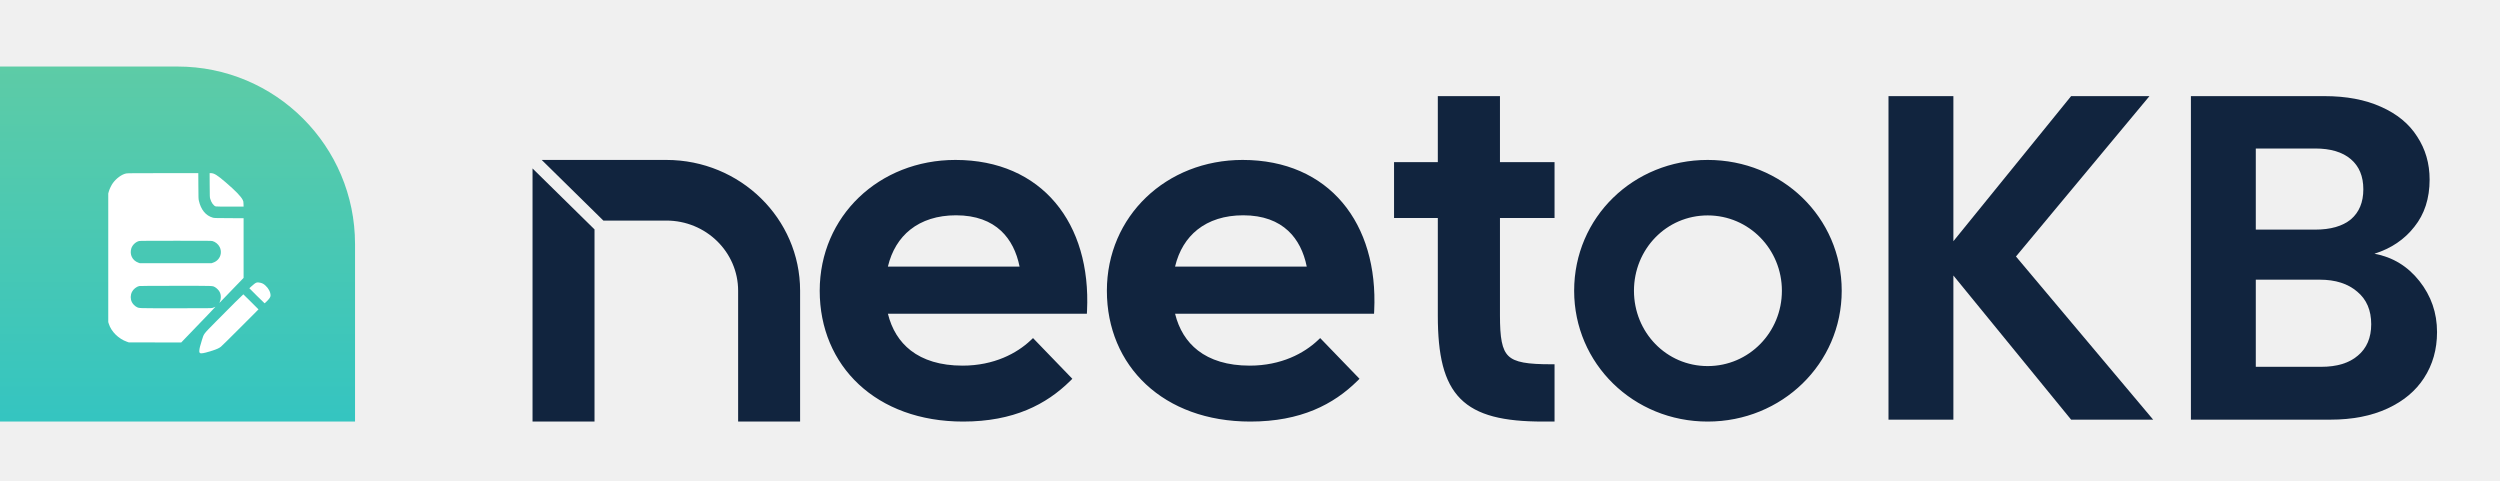
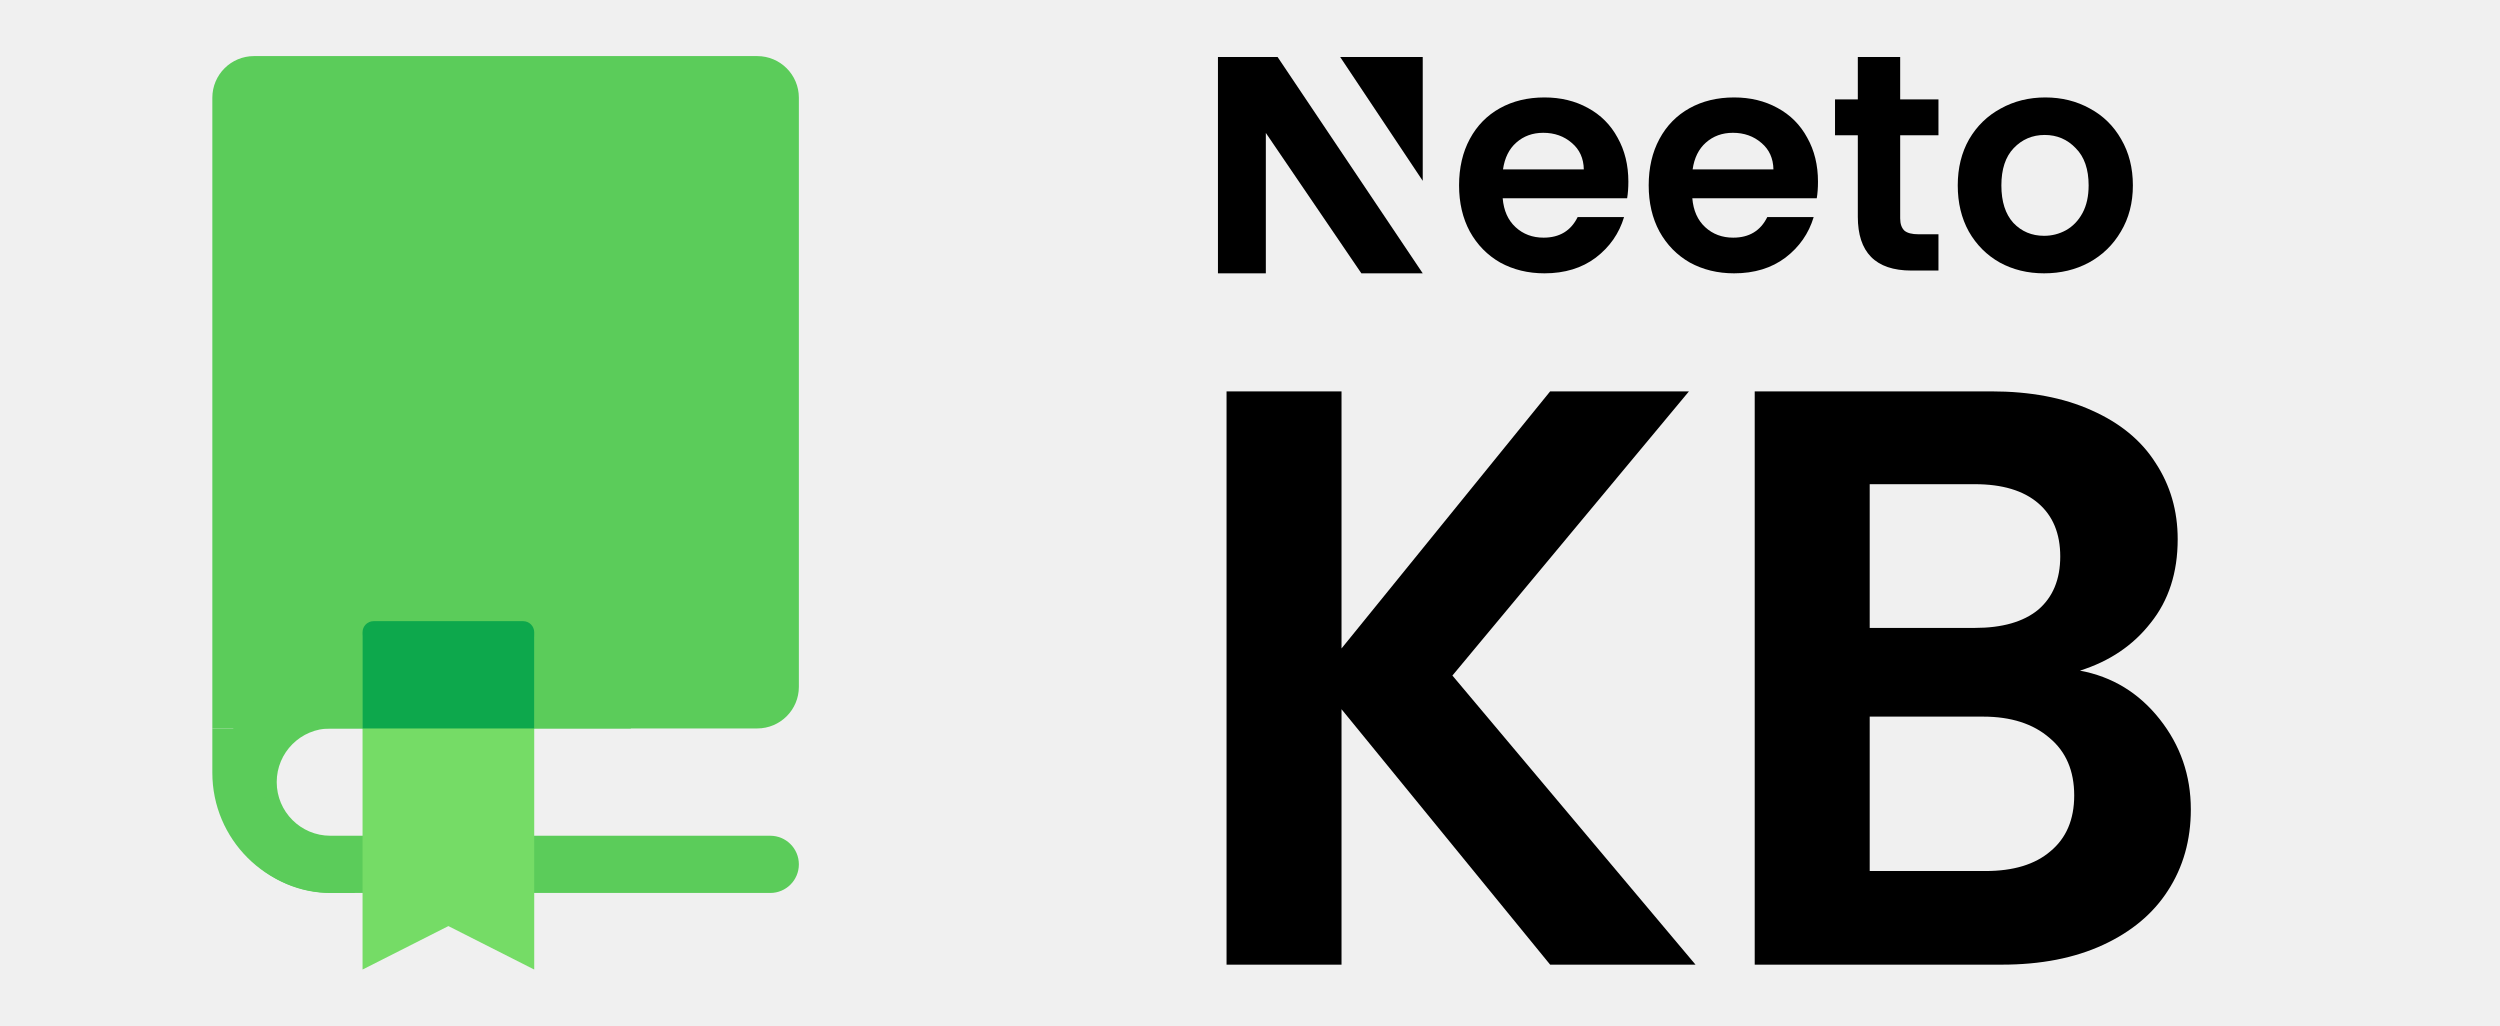
- <svg xmlns="http://www.w3.org/2000/svg" width="338" height="65" viewBox="0 0 338 65" fill="none">
-   <path d="M48 32.996C48 19.741 37.255 8.996 24 8.996H0V56.996H48V32.996Z" fill="url(#paint0_linear_3688_21394)" />
-   <path d="M17.052 23.453C16.461 23.576 15.759 24.084 15.275 24.732C15.061 25.018 14.809 25.542 14.71 25.893L14.636 26.165V34.854V43.543L14.713 43.785C15.039 44.831 16.025 45.806 17.156 46.201L17.409 46.289L20.956 46.297L24.503 46.302L25.815 44.938C26.54 44.186 27.583 43.101 28.135 42.528C28.686 41.954 29.134 41.481 29.131 41.476C29.126 41.471 29.073 41.492 29.016 41.52C28.958 41.55 28.837 41.597 28.747 41.627C28.59 41.674 28.368 41.676 23.778 41.676C18.534 41.676 18.847 41.685 18.493 41.514C18.24 41.394 17.955 41.105 17.826 40.839C17.617 40.414 17.623 39.908 17.84 39.467C18.012 39.11 18.446 38.758 18.822 38.673C18.905 38.654 20.552 38.643 23.75 38.643C29.035 38.643 28.686 38.632 29.043 38.81C29.266 38.923 29.576 39.233 29.689 39.456C29.823 39.722 29.867 39.933 29.851 40.235C29.84 40.482 29.823 40.548 29.68 40.908C29.666 40.944 29.666 40.954 29.686 40.935C29.7 40.919 30.07 40.537 30.507 40.084C30.943 39.631 31.668 38.879 32.118 38.415L32.934 37.569V33.536V29.504L30.951 29.493C29.049 29.484 28.958 29.482 28.771 29.427C27.816 29.152 27.166 28.359 26.888 27.134C26.833 26.893 26.828 26.786 26.82 25.141L26.809 23.406L22.026 23.409C17.903 23.412 17.216 23.417 17.052 23.453ZM28.719 32.589C29.12 32.694 29.518 33.023 29.702 33.399C29.98 33.965 29.894 34.618 29.483 35.071C29.296 35.277 29.098 35.409 28.826 35.505L28.61 35.582H23.75H18.891L18.696 35.51C17.892 35.217 17.496 34.407 17.755 33.58C17.895 33.127 18.348 32.696 18.803 32.587C18.916 32.559 20.003 32.554 23.75 32.551C27.984 32.548 28.577 32.554 28.719 32.589Z" fill="white" />
-   <path d="M28.349 25.031C28.36 26.604 28.36 26.668 28.42 26.873C28.566 27.392 28.879 27.826 29.17 27.909C29.225 27.925 29.991 27.936 31.1 27.936H32.934L32.924 27.582C32.913 27.241 32.91 27.222 32.814 27.027C32.578 26.552 31.825 25.775 30.483 24.625C29.349 23.653 28.945 23.406 28.486 23.406H28.341L28.349 25.031Z" fill="white" />
-   <path d="M34.645 38.22C34.518 38.264 34.285 38.443 33.942 38.759L33.711 38.97L34.727 39.989C35.284 40.546 35.757 41.005 35.773 41.005C35.792 41.005 35.941 40.87 36.102 40.703C36.44 40.365 36.58 40.142 36.58 39.953C36.578 39.494 36.317 38.992 35.877 38.594C35.65 38.388 35.49 38.3 35.218 38.231C34.974 38.168 34.801 38.166 34.645 38.22Z" fill="white" />
-   <path d="M31.773 40.885C31.166 41.486 30.002 42.656 29.184 43.488C27.465 45.235 27.585 45.073 27.3 45.973C27.064 46.718 26.97 47.102 26.951 47.374C26.937 47.599 26.94 47.613 27.006 47.69C27.069 47.767 27.091 47.772 27.25 47.769C27.476 47.767 28.102 47.613 28.736 47.399C29.346 47.198 29.618 47.069 29.867 46.877C29.975 46.794 31.158 45.625 32.504 44.276L34.948 41.827L33.932 40.81C33.374 40.25 32.908 39.794 32.897 39.794C32.886 39.794 32.38 40.286 31.773 40.885Z" fill="white" />
-   <path fill-rule="evenodd" clip-rule="evenodd" d="M90.087 21.623H73.24L81.575 29.821H90.087C95.451 29.821 99.795 34.071 99.795 39.309V56.996H108.174V39.309C108.174 29.538 100.074 21.623 90.087 21.623ZM80.379 31.014L71.999 22.773V56.996H80.379V31.014ZM144.981 51.212L139.664 45.708L139.345 46.009C137.5 47.751 134.408 49.434 130.134 49.434C127.13 49.434 124.814 48.685 123.139 47.39C121.593 46.193 120.559 44.503 120.046 42.421H146.946L146.966 42.009C147.248 36.137 145.75 31.04 142.685 27.403C139.614 23.758 135.007 21.623 129.173 21.623C118.87 21.623 110.825 29.212 110.825 39.311C110.825 44.384 112.727 48.814 116.119 51.973C119.51 55.132 124.362 56.996 130.215 56.996C137.052 56.996 141.479 54.663 144.679 51.511L144.981 51.212ZM183.806 51.212L178.489 45.708L178.17 46.009C176.325 47.751 173.233 49.434 168.959 49.434C165.955 49.434 163.639 48.685 161.964 47.39C160.418 46.193 159.384 44.503 158.871 42.421H185.771L185.791 42.009C186.073 36.137 184.575 31.04 181.51 27.403C178.439 23.758 173.832 21.623 167.998 21.623C157.695 21.623 149.65 29.212 149.65 39.311C149.65 44.384 151.552 48.814 154.944 51.973C158.336 55.132 163.187 56.996 169.04 56.996C175.877 56.996 180.304 54.663 183.504 51.511L183.806 51.212ZM194.393 21.92H188.475V29.475H194.393V42.666C194.393 47.993 195.188 51.624 197.443 53.901C199.7 56.182 203.311 56.996 208.621 56.996H210.174V49.249H209.735C208.137 49.249 206.91 49.189 205.961 49.012C205.015 48.836 204.386 48.55 203.949 48.13C203.513 47.71 203.219 47.11 203.038 46.207C202.855 45.3 202.794 44.126 202.794 42.597V29.475H210.174V21.92H202.794V12.996H194.393V21.92ZM129.255 29.108C131.961 29.108 133.945 29.905 135.34 31.205C136.631 32.409 137.452 34.079 137.846 36.041H120.043C120.556 33.892 121.602 32.214 123.064 31.049C124.642 29.793 126.738 29.108 129.255 29.108ZM168.08 29.108C170.786 29.108 172.77 29.905 174.165 31.205C175.457 32.409 176.278 34.079 176.671 36.041H158.868C159.381 33.892 160.427 32.214 161.889 31.049C163.467 29.793 165.563 29.108 168.08 29.108ZM230.878 29.124C236.468 29.124 240.912 33.694 240.912 39.31C240.912 44.925 236.468 49.494 230.878 49.494C225.291 49.494 220.912 44.928 220.912 39.31C220.912 33.69 225.291 29.124 230.878 29.124ZM230.878 21.623C220.846 21.623 212.825 29.378 212.825 39.31C212.825 49.173 220.845 56.996 230.878 56.996C240.909 56.996 249 49.175 249 39.31C249 29.376 240.908 21.623 230.878 21.623Z" fill="#11243E" />
-   <path d="M280.015 56.737L264.098 37.248V56.737H255.324V12.996H264.098V32.61L280.015 12.996H290.606L272.558 34.678L291.107 56.737H280.015Z" fill="#11243E" />
-   <path d="M321.027 34.302C323.492 34.762 325.518 35.994 327.106 38C328.693 40.005 329.487 42.303 329.487 44.893C329.487 47.233 328.902 49.3 327.732 51.097C326.604 52.852 324.954 54.23 322.782 55.233C320.609 56.236 318.04 56.737 315.074 56.737H296.211V12.996H314.259C317.225 12.996 319.774 13.476 321.904 14.437C324.077 15.398 325.706 16.735 326.792 18.448C327.92 20.16 328.484 22.103 328.484 24.276C328.484 26.824 327.795 28.955 326.416 30.668C325.079 32.38 323.283 33.592 321.027 34.302ZM304.984 31.044H313.006C315.094 31.044 316.703 30.584 317.831 29.665C318.959 28.704 319.523 27.346 319.523 25.592C319.523 23.837 318.959 22.479 317.831 21.518C316.703 20.557 315.094 20.077 313.006 20.077H304.984V31.044ZM313.82 49.593C315.951 49.593 317.601 49.092 318.771 48.089C319.982 47.086 320.588 45.666 320.588 43.828C320.588 41.948 319.962 40.485 318.708 39.441C317.455 38.355 315.763 37.812 313.632 37.812H304.984V49.593H313.82Z" fill="#11243E" />
+ <svg xmlns="http://www.w3.org/2000/svg" width="351" height="144" viewBox="0 0 351 144" fill="none">
+   <g clip-path="url(#clip0_318_35800)">
+     <path d="M29.812 13.721C29.812 10.492 32.43 7.875 35.658 7.875H106.315C109.543 7.875 112.161 10.492 112.161 13.721V96.428C112.161 99.657 109.543 102.274 106.315 102.274H29.812V13.721Z" fill="#5BCC5A" />
+     <path fill-rule="evenodd" clip-rule="evenodd" d="M46.383 102.274C42.223 102.274 38.851 105.646 38.851 109.806C38.851 113.966 42.223 117.338 46.383 117.338H108.144C110.362 117.338 112.161 119.136 112.161 121.355C112.161 123.573 110.362 125.372 108.144 125.372H46.383C37.786 125.372 30.817 118.403 30.817 109.806C30.817 101.209 37.786 94.24 46.383 94.24H88.57V102.274H46.383Z" fill="#5BCC5A" />
+     <path d="M29.812 102.274H35.031L37.846 114.827L49.897 125.372L46.68 125.371C37.363 125.366 29.812 117.812 29.812 108.496V102.274Z" fill="#5BCC5A" />
+     <path d="M50.902 89.48C50.902 88.619 51.599 87.921 52.461 87.921H73.445C74.305 87.921 75.004 88.619 75.004 89.48V136.125L62.953 130.023L50.902 136.125V89.48Z" fill="#75DC66" />
+     <path fill-rule="evenodd" clip-rule="evenodd" d="M75.003 102.274H50.901V88.769C50.901 87.908 51.599 87.21 52.46 87.21H73.444C74.305 87.21 75.003 87.908 75.003 88.769V102.274Z" fill="#0DA84C" />
+   </g>
+   <path d="M217.64 135.437L188.35 99.575V135.437H172.207V54.949H188.35V91.042L217.64 54.949H237.127L203.917 94.847L238.05 135.437H217.64Z" fill="black" />
+   <path d="M292.026 94.156C296.562 95.001 300.29 97.269 303.211 100.959C306.133 104.649 307.593 108.877 307.593 113.643C307.593 117.948 306.517 121.754 304.365 125.059C302.289 128.288 299.252 130.825 295.255 132.67C291.257 134.515 286.53 135.437 281.071 135.437H246.362V54.949H279.572C285.031 54.949 289.72 55.833 293.641 57.601C297.638 59.37 300.636 61.83 302.635 64.981C304.711 68.133 305.748 71.708 305.748 75.706C305.748 80.395 304.48 84.316 301.943 87.467C299.483 90.619 296.177 92.849 292.026 94.156ZM262.506 88.159H277.266C281.11 88.159 284.07 87.314 286.145 85.622C288.221 83.854 289.259 81.356 289.259 78.127C289.259 74.898 288.221 72.4 286.145 70.632C284.07 68.864 281.11 67.98 277.266 67.98H262.506V88.159ZM278.765 122.292C282.686 122.292 285.722 121.369 287.875 119.524C290.104 117.679 291.219 115.065 291.219 111.683C291.219 108.224 290.066 105.533 287.76 103.611C285.453 101.612 282.34 100.613 278.419 100.613H262.506V122.292H278.765Z" fill="black" />
+   <path d="M228.622 25.51C228.622 26.373 228.564 27.15 228.449 27.841H210.978C211.122 29.568 211.726 30.921 212.79 31.899C213.854 32.878 215.163 33.367 216.716 33.367C218.959 33.367 220.555 32.403 221.504 30.474H228.018C227.327 32.777 226.005 34.677 224.049 36.173C222.094 37.641 219.692 38.375 216.845 38.375C214.544 38.375 212.474 37.871 210.633 36.864C208.822 35.828 207.398 34.374 206.363 32.504C205.356 30.633 204.853 28.474 204.853 26.028C204.853 23.552 205.356 21.38 206.363 19.509C207.369 17.638 208.778 16.199 210.59 15.191C212.402 14.184 214.487 13.681 216.845 13.681C219.117 13.681 221.144 14.17 222.927 15.148C224.739 16.127 226.134 17.523 227.112 19.336C228.118 21.12 228.622 23.178 228.622 25.51ZM222.367 23.783C222.338 22.229 221.777 20.991 220.684 20.07C219.592 19.12 218.254 18.645 216.673 18.645C215.177 18.645 213.912 19.106 212.877 20.027C211.87 20.919 211.252 22.171 211.022 23.783H222.367Z" fill="black" />
+   <path d="M255.245 25.51C255.245 26.373 255.188 27.15 255.073 27.841H237.602C237.746 29.568 238.35 30.921 239.414 31.899C240.478 32.878 241.787 33.367 243.34 33.367C245.583 33.367 247.179 32.403 248.128 30.474H254.641C253.951 32.777 252.628 34.677 250.673 36.173C248.717 37.641 246.316 38.375 243.469 38.375C241.168 38.375 239.098 37.871 237.257 36.864C235.445 35.828 234.022 34.374 232.987 32.504C231.98 30.633 231.477 28.474 231.477 26.028C231.477 23.552 231.98 21.38 232.987 19.509C233.993 17.638 235.402 16.199 237.214 15.191C239.026 14.184 241.111 13.681 243.469 13.681C245.741 13.681 247.768 14.17 249.551 15.148C251.363 16.127 252.758 17.523 253.736 19.336C254.742 21.12 255.245 23.178 255.245 25.51ZM248.99 23.783C248.962 22.229 248.401 20.991 247.308 20.07C246.215 19.12 244.878 18.645 243.296 18.645C241.801 18.645 240.536 19.106 239.5 20.027C238.494 20.919 237.875 22.171 237.645 23.783H248.99Z" fill="black" />
+   <path d="M266.785 18.987V30.662C266.785 31.467 266.997 32 267.371 32.374C267.774 32.719 268.435 32.892 269.356 32.892H272.16V37.986H268.364C263.273 37.986 260.838 35.383 260.838 30.433V18.987H257.636V13.951H260.838V8H266.785V13.951H272.16V18.987H266.785Z" fill="black" />
+   <path d="M286.989 38.375C284.689 38.375 282.618 37.871 280.778 36.864C278.937 35.828 277.485 34.374 276.421 32.504C275.385 30.633 274.868 28.474 274.868 26.028C274.868 23.581 275.4 21.423 276.464 19.552C277.557 17.681 279.038 16.242 280.907 15.235C282.776 14.199 284.861 13.681 287.162 13.681C289.463 13.681 291.548 14.199 293.417 15.235C295.286 16.242 296.753 17.681 297.817 19.552C298.91 21.423 299.456 23.581 299.456 26.028C299.456 28.474 298.895 30.633 297.774 32.504C296.681 34.374 295.185 35.828 293.287 36.864C291.418 37.871 289.319 38.375 286.989 38.375ZM286.989 33.108C288.082 33.108 289.103 32.849 290.052 32.331C291.03 31.784 291.806 30.978 292.382 29.913C292.957 28.848 293.244 27.553 293.244 26.028C293.244 23.754 292.64 22.013 291.432 20.804C290.253 19.566 288.801 18.948 287.076 18.948C285.35 18.948 283.898 19.566 282.719 20.804C281.568 22.013 280.993 23.754 280.993 26.028C280.993 28.302 281.554 30.057 282.676 31.295C283.826 32.504 285.264 33.108 286.989 33.108Z" fill="black" />
+   <path d="M199.752 8H188.159L199.752 25.39V8Z" fill="black" />
+   <path d="M171 38.375L171 8H179.372L199.752 38.375H191.136L177.724 18.666V38.375H171Z" fill="black" />
  <defs>
-     <linearGradient id="paint0_linear_3688_21394" x1="24.294" y1="90.938" x2="24.294" y2="-0.516" gradientUnits="userSpaceOnUse">
-       <stop stop-color="#18C0D3" />
-       <stop offset="1" stop-color="#65CDA1" />
-     </linearGradient>
+     <clipPath id="clip0_318_35800">
+       <rect width="128.25" height="128.25" fill="white" transform="translate(6.75 7.875)" />
+     </clipPath>
  </defs>
</svg>
